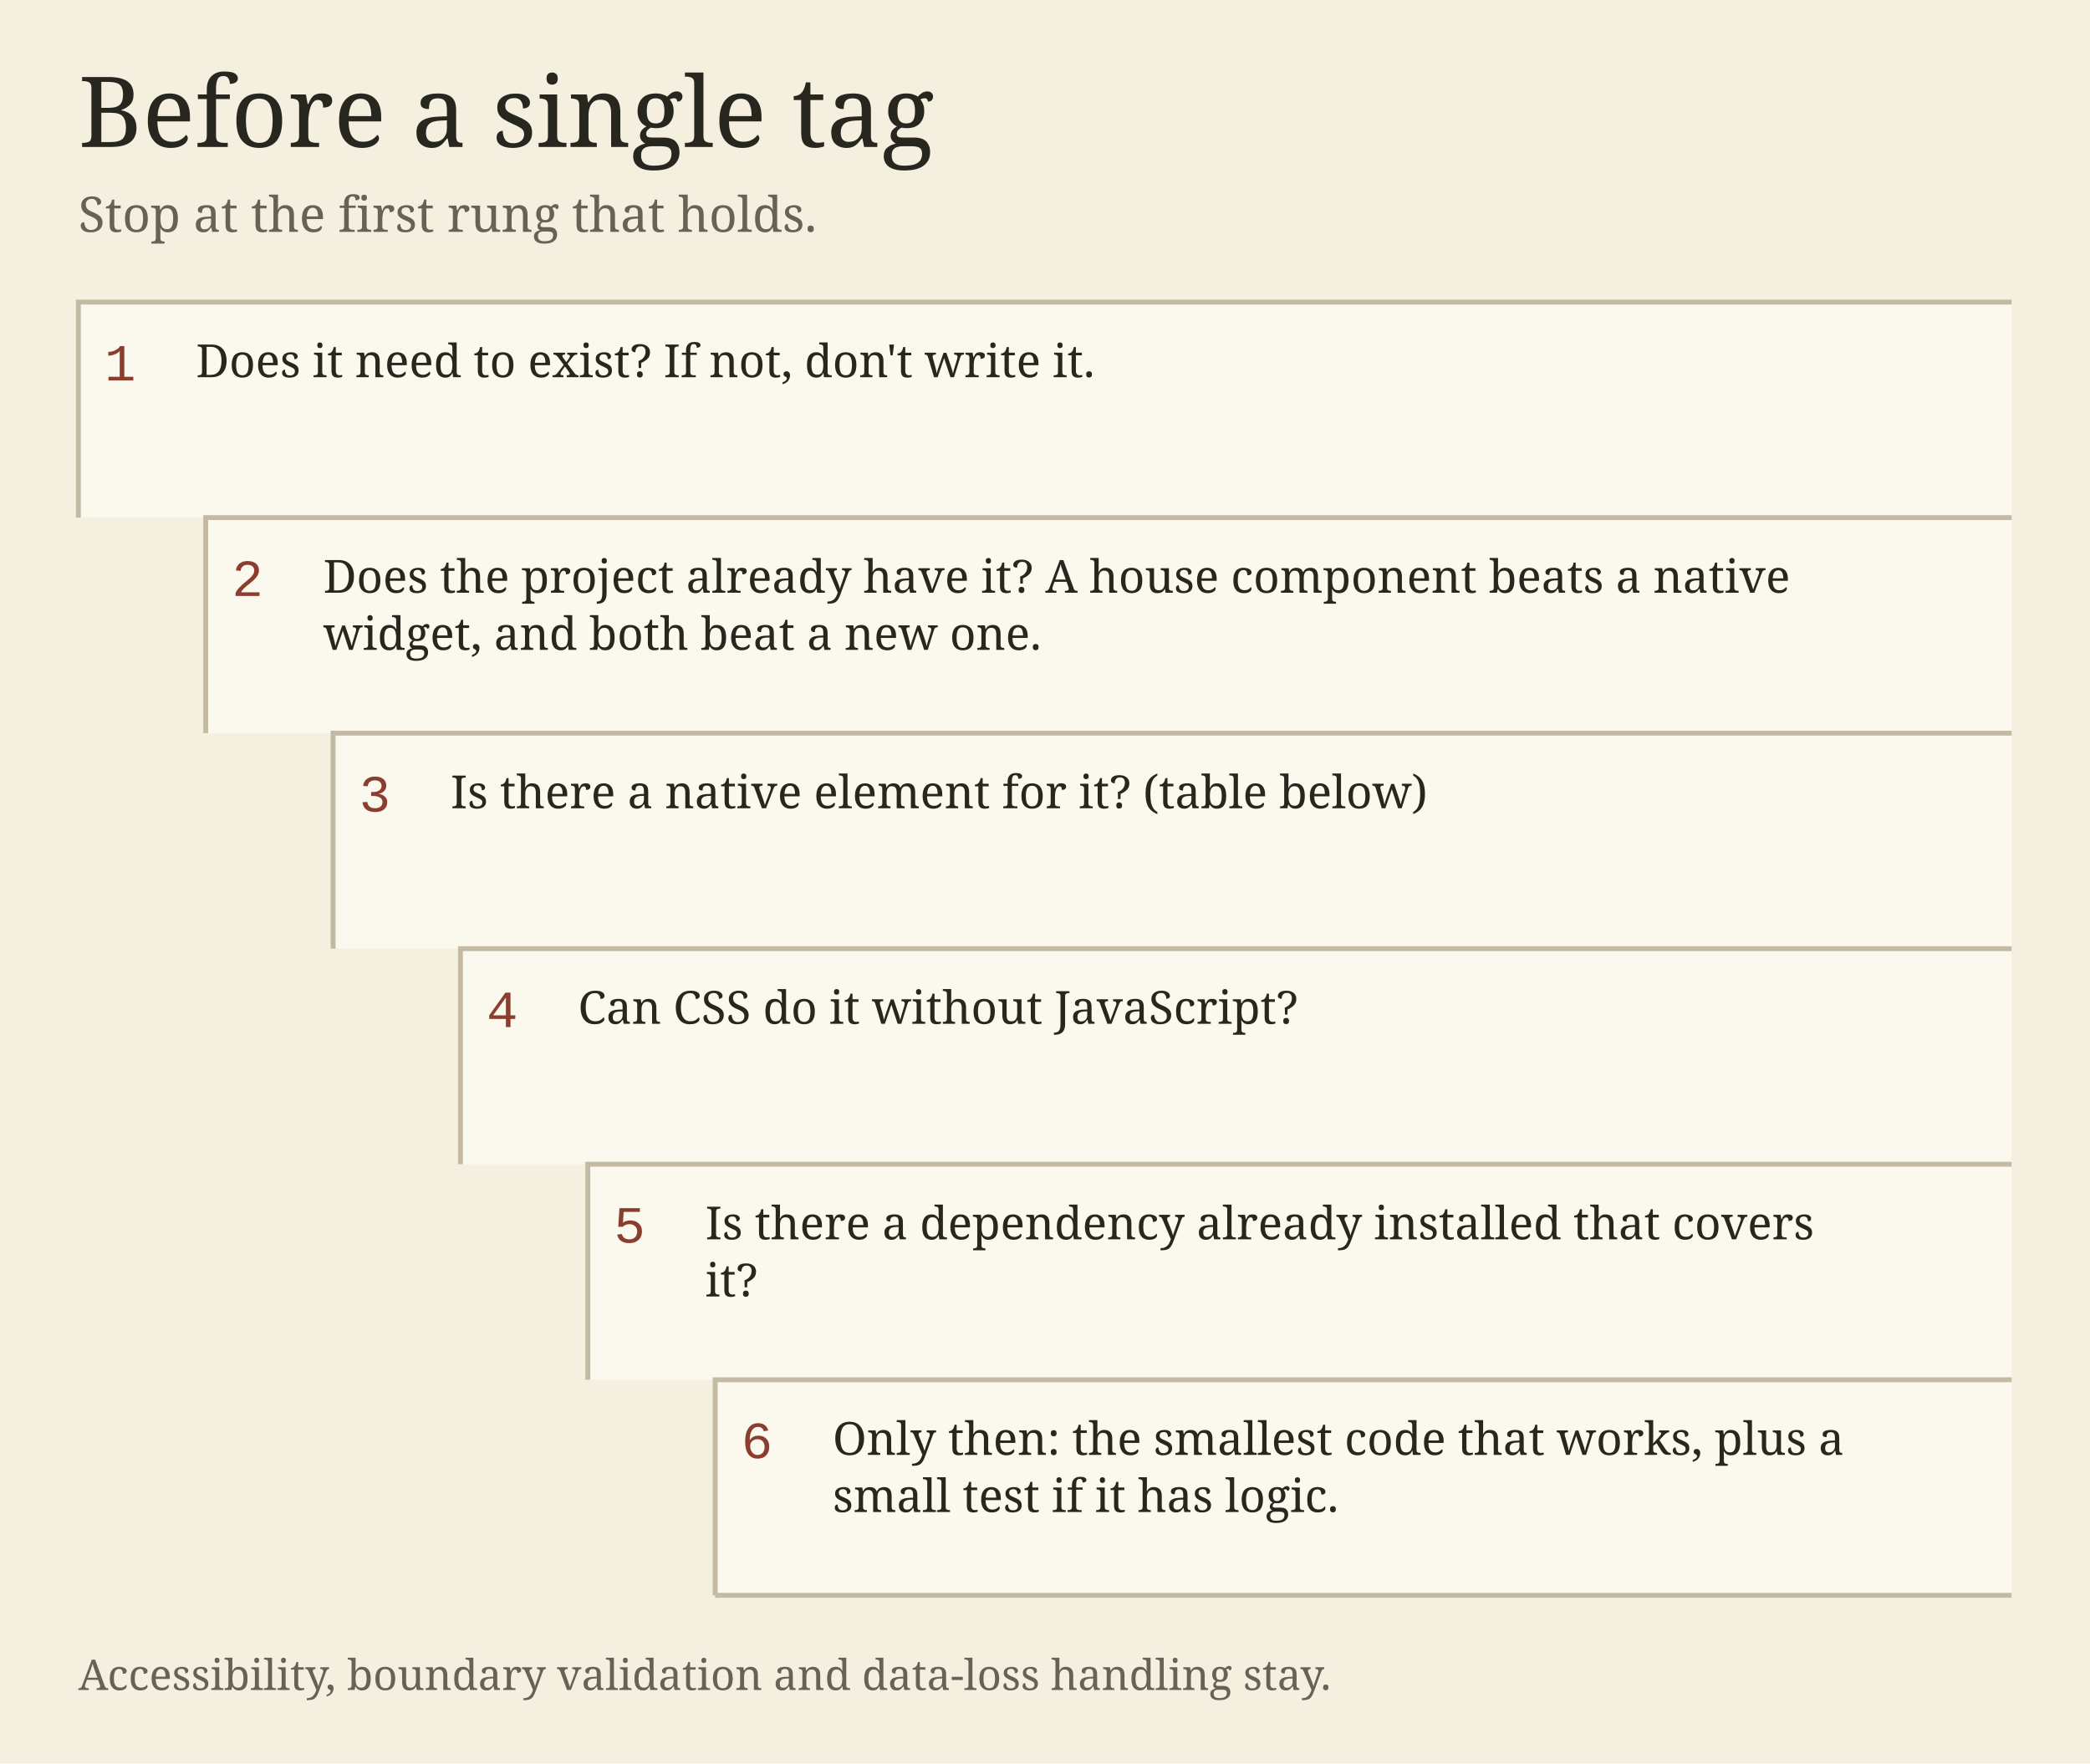
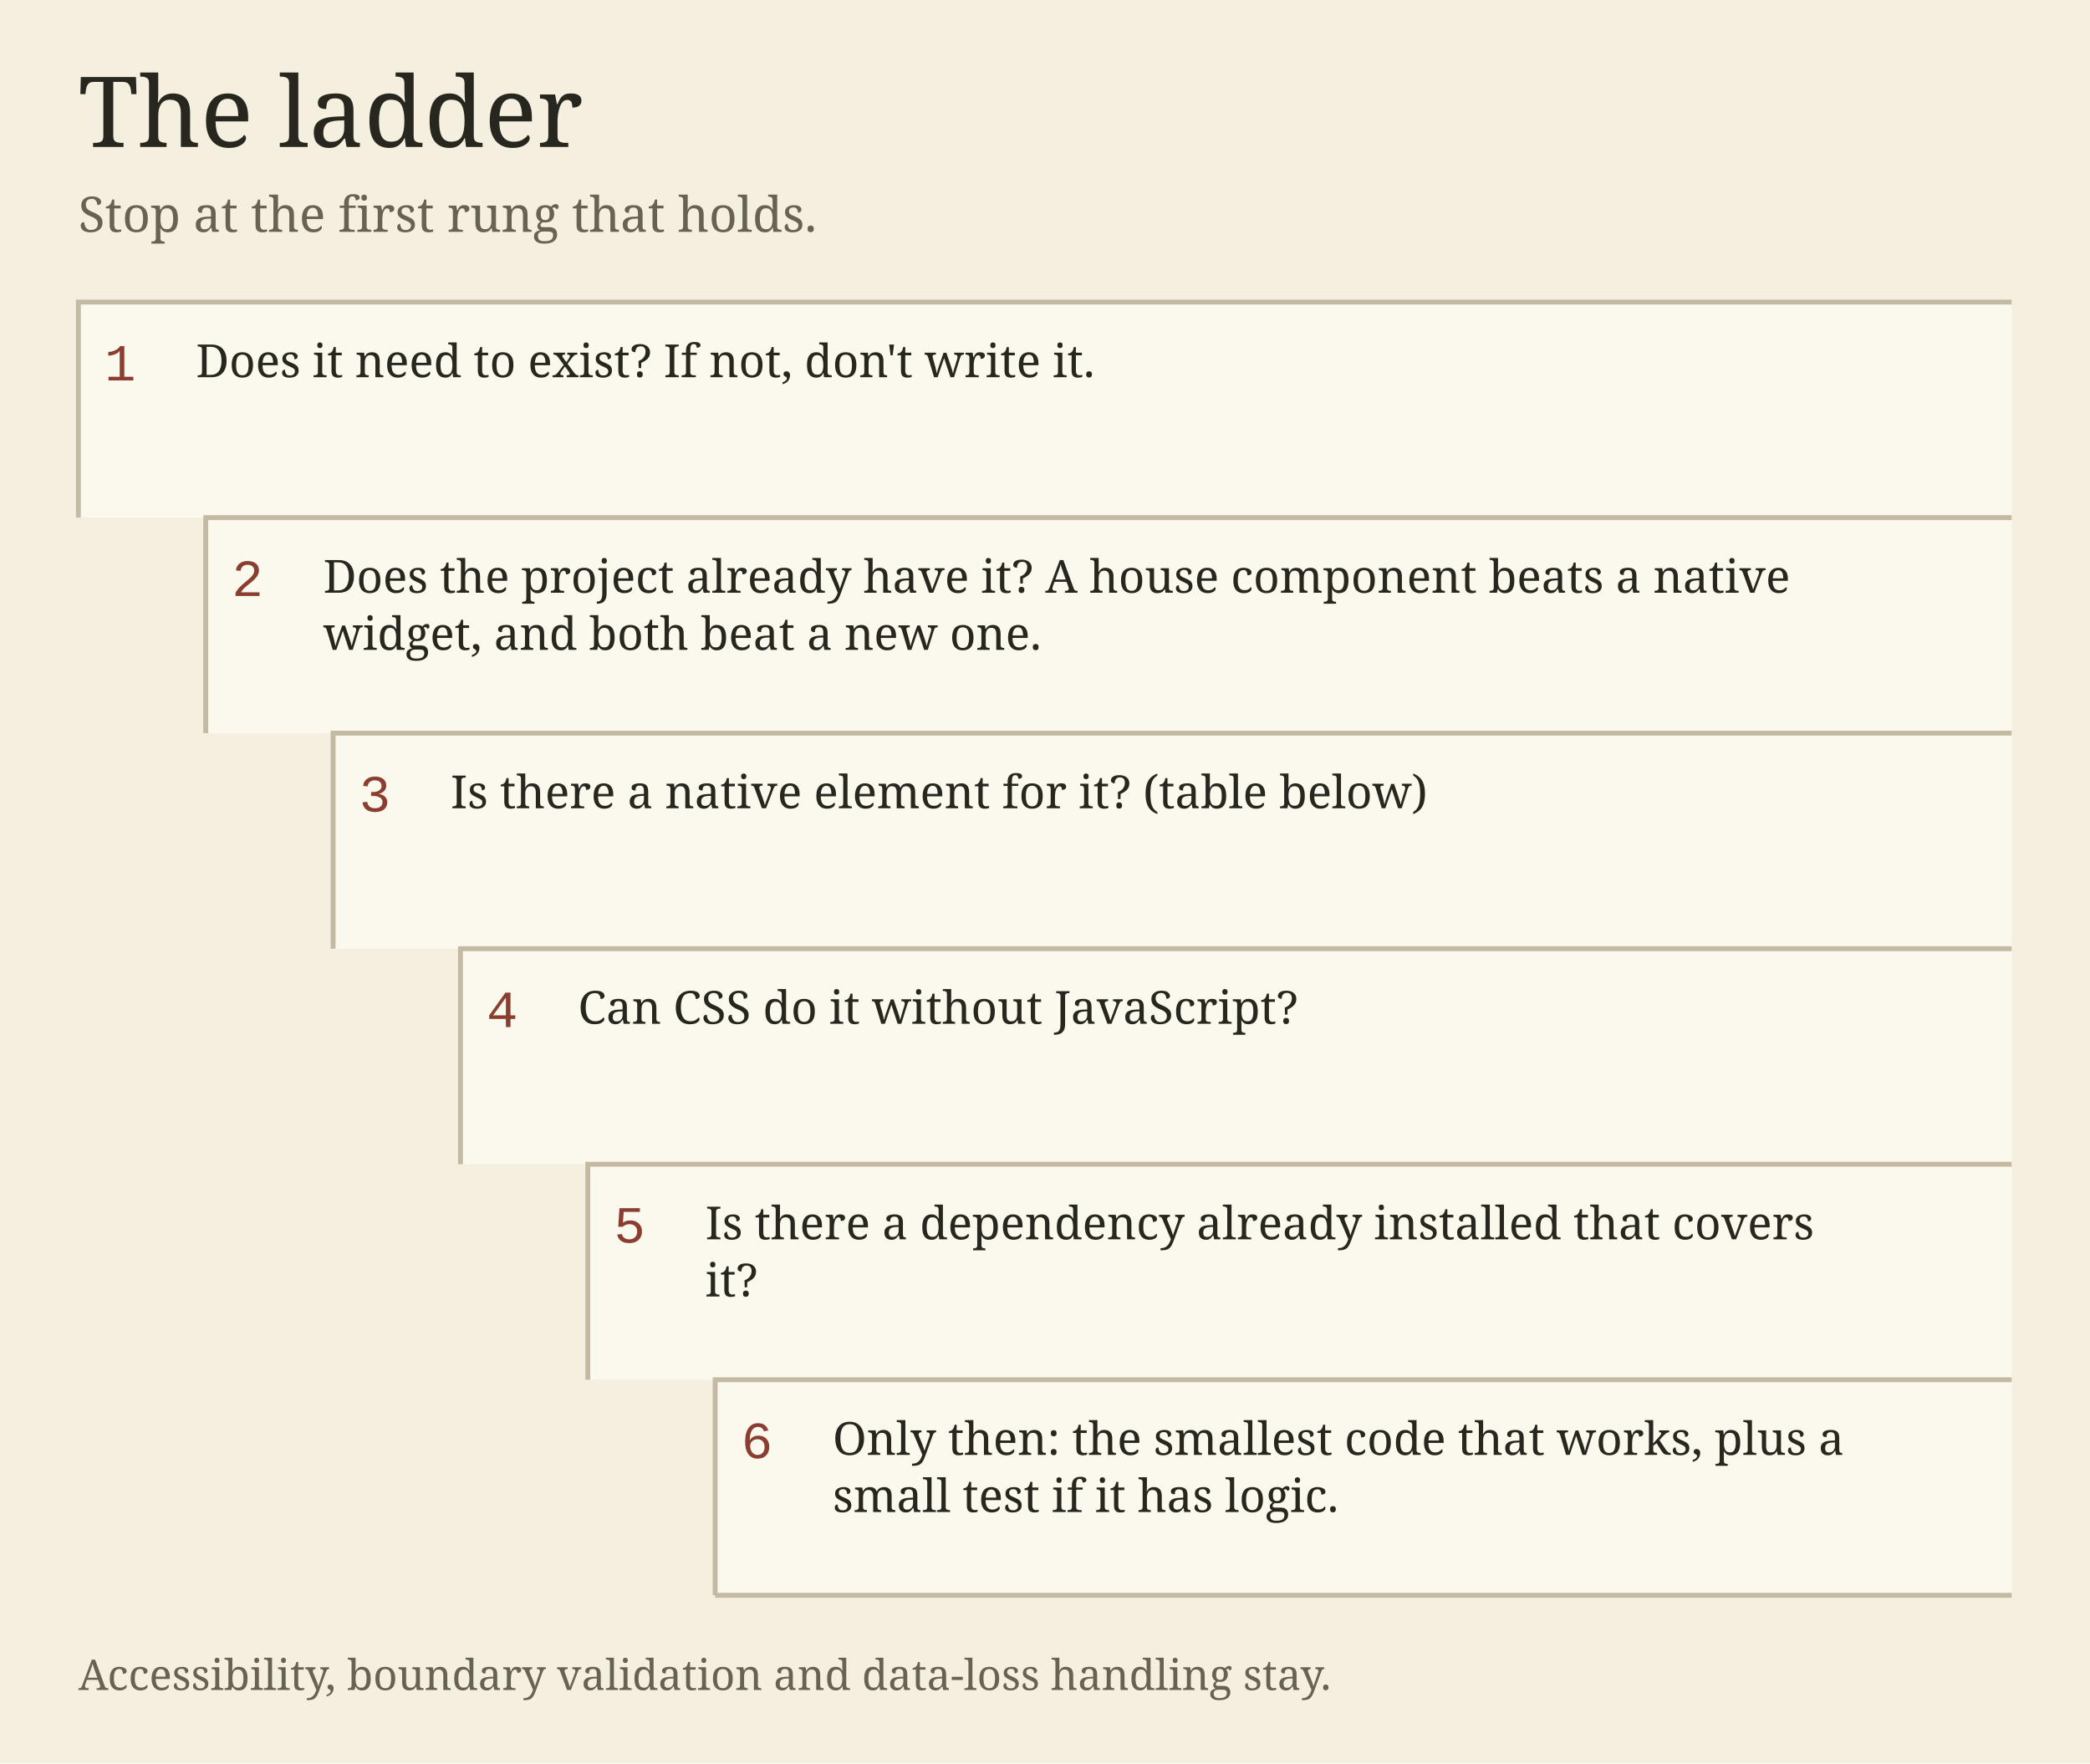
<svg xmlns="http://www.w3.org/2000/svg" width="1280" height="1080" viewBox="0 0 1280 1080" role="img" aria-labelledby="title description">
  <rect width="1280" height="1080" fill="#f4efdf" />
-   <text x="48" y="90" font-family="Georgia, serif" font-size="60" fill="#28271f">Before a single tag</text>
+   <text x="48" y="90" font-family="Georgia, serif" font-size="60" fill="#28271f">The ladder</text>
  <text x="48" y="142" font-family="Georgia, serif" font-size="30" fill="#676254">Stop at the first rung that holds.</text>
  <g data-rung="1">
    <rect x="48" y="185" width="1184" height="132" fill="#fbf8ee" />
    <path d="M48 317 V185 H1232" fill="none" stroke="#c4baa4" stroke-width="3" />
    <text x="64" y="233" font-family="Courier New, monospace" font-size="32" fill="#8b3e2f">1</text>
    <text class="rung" x="120" y="231" font-family="Georgia, serif" font-size="28" fill="#28271f">
      <tspan x="120" dy="0">Does it need to exist? If not, don't write it.</tspan>
    </text>
  </g>
  <g data-rung="2">
    <rect x="126" y="317" width="1106" height="132" fill="#fbf8ee" />
    <path d="M126 449 V317 H1232" fill="none" stroke="#c4baa4" stroke-width="3" />
    <text x="142" y="365" font-family="Courier New, monospace" font-size="32" fill="#8b3e2f">2</text>
    <text class="rung" x="198" y="363" font-family="Georgia, serif" font-size="28" fill="#28271f">
      <tspan x="198" dy="0">Does the project already have it? A house component beats a native</tspan>
      <tspan x="198" dy="35">widget, and both beat a new one.</tspan>
    </text>
  </g>
  <g data-rung="3">
    <rect x="204" y="449" width="1028" height="132" fill="#fbf8ee" />
    <path d="M204 581 V449 H1232" fill="none" stroke="#c4baa4" stroke-width="3" />
    <text x="220" y="497" font-family="Courier New, monospace" font-size="32" fill="#8b3e2f">3</text>
    <text class="rung" x="276" y="495" font-family="Georgia, serif" font-size="28" fill="#28271f">
      <tspan x="276" dy="0">Is there a native element for it? (table below)</tspan>
    </text>
  </g>
  <g data-rung="4">
    <rect x="282" y="581" width="950" height="132" fill="#fbf8ee" />
    <path d="M282 713 V581 H1232" fill="none" stroke="#c4baa4" stroke-width="3" />
    <text x="298" y="629" font-family="Courier New, monospace" font-size="32" fill="#8b3e2f">4</text>
    <text class="rung" x="354" y="627" font-family="Georgia, serif" font-size="28" fill="#28271f">
      <tspan x="354" dy="0">Can CSS do it without JavaScript?</tspan>
    </text>
  </g>
  <g data-rung="5">
    <rect x="360" y="713" width="872" height="132" fill="#fbf8ee" />
    <path d="M360 845 V713 H1232" fill="none" stroke="#c4baa4" stroke-width="3" />
    <text x="376" y="761" font-family="Courier New, monospace" font-size="32" fill="#8b3e2f">5</text>
    <text class="rung" x="432" y="759" font-family="Georgia, serif" font-size="28" fill="#28271f">
      <tspan x="432" dy="0">Is there a dependency already installed that covers</tspan>
      <tspan x="432" dy="35">it?</tspan>
    </text>
  </g>
  <g data-rung="6">
    <rect x="438" y="845" width="794" height="132" fill="#fbf8ee" />
    <path d="M438 977 V845 H1232" fill="none" stroke="#c4baa4" stroke-width="3" />
    <text x="454" y="893" font-family="Courier New, monospace" font-size="32" fill="#8b3e2f">6</text>
    <text class="rung" x="510" y="891" font-family="Georgia, serif" font-size="28" fill="#28271f">
      <tspan x="510" dy="0">Only then: the smallest code that works, plus a</tspan>
      <tspan x="510" dy="35">small test if it has logic.</tspan>
    </text>
  </g>
  <path d="M438 977 H1232" stroke="#c4baa4" stroke-width="3" />
  <text x="48" y="1035" font-family="Georgia, serif" font-size="26" fill="#676254">Accessibility, boundary validation and data-loss handling stay.</text>
</svg>
